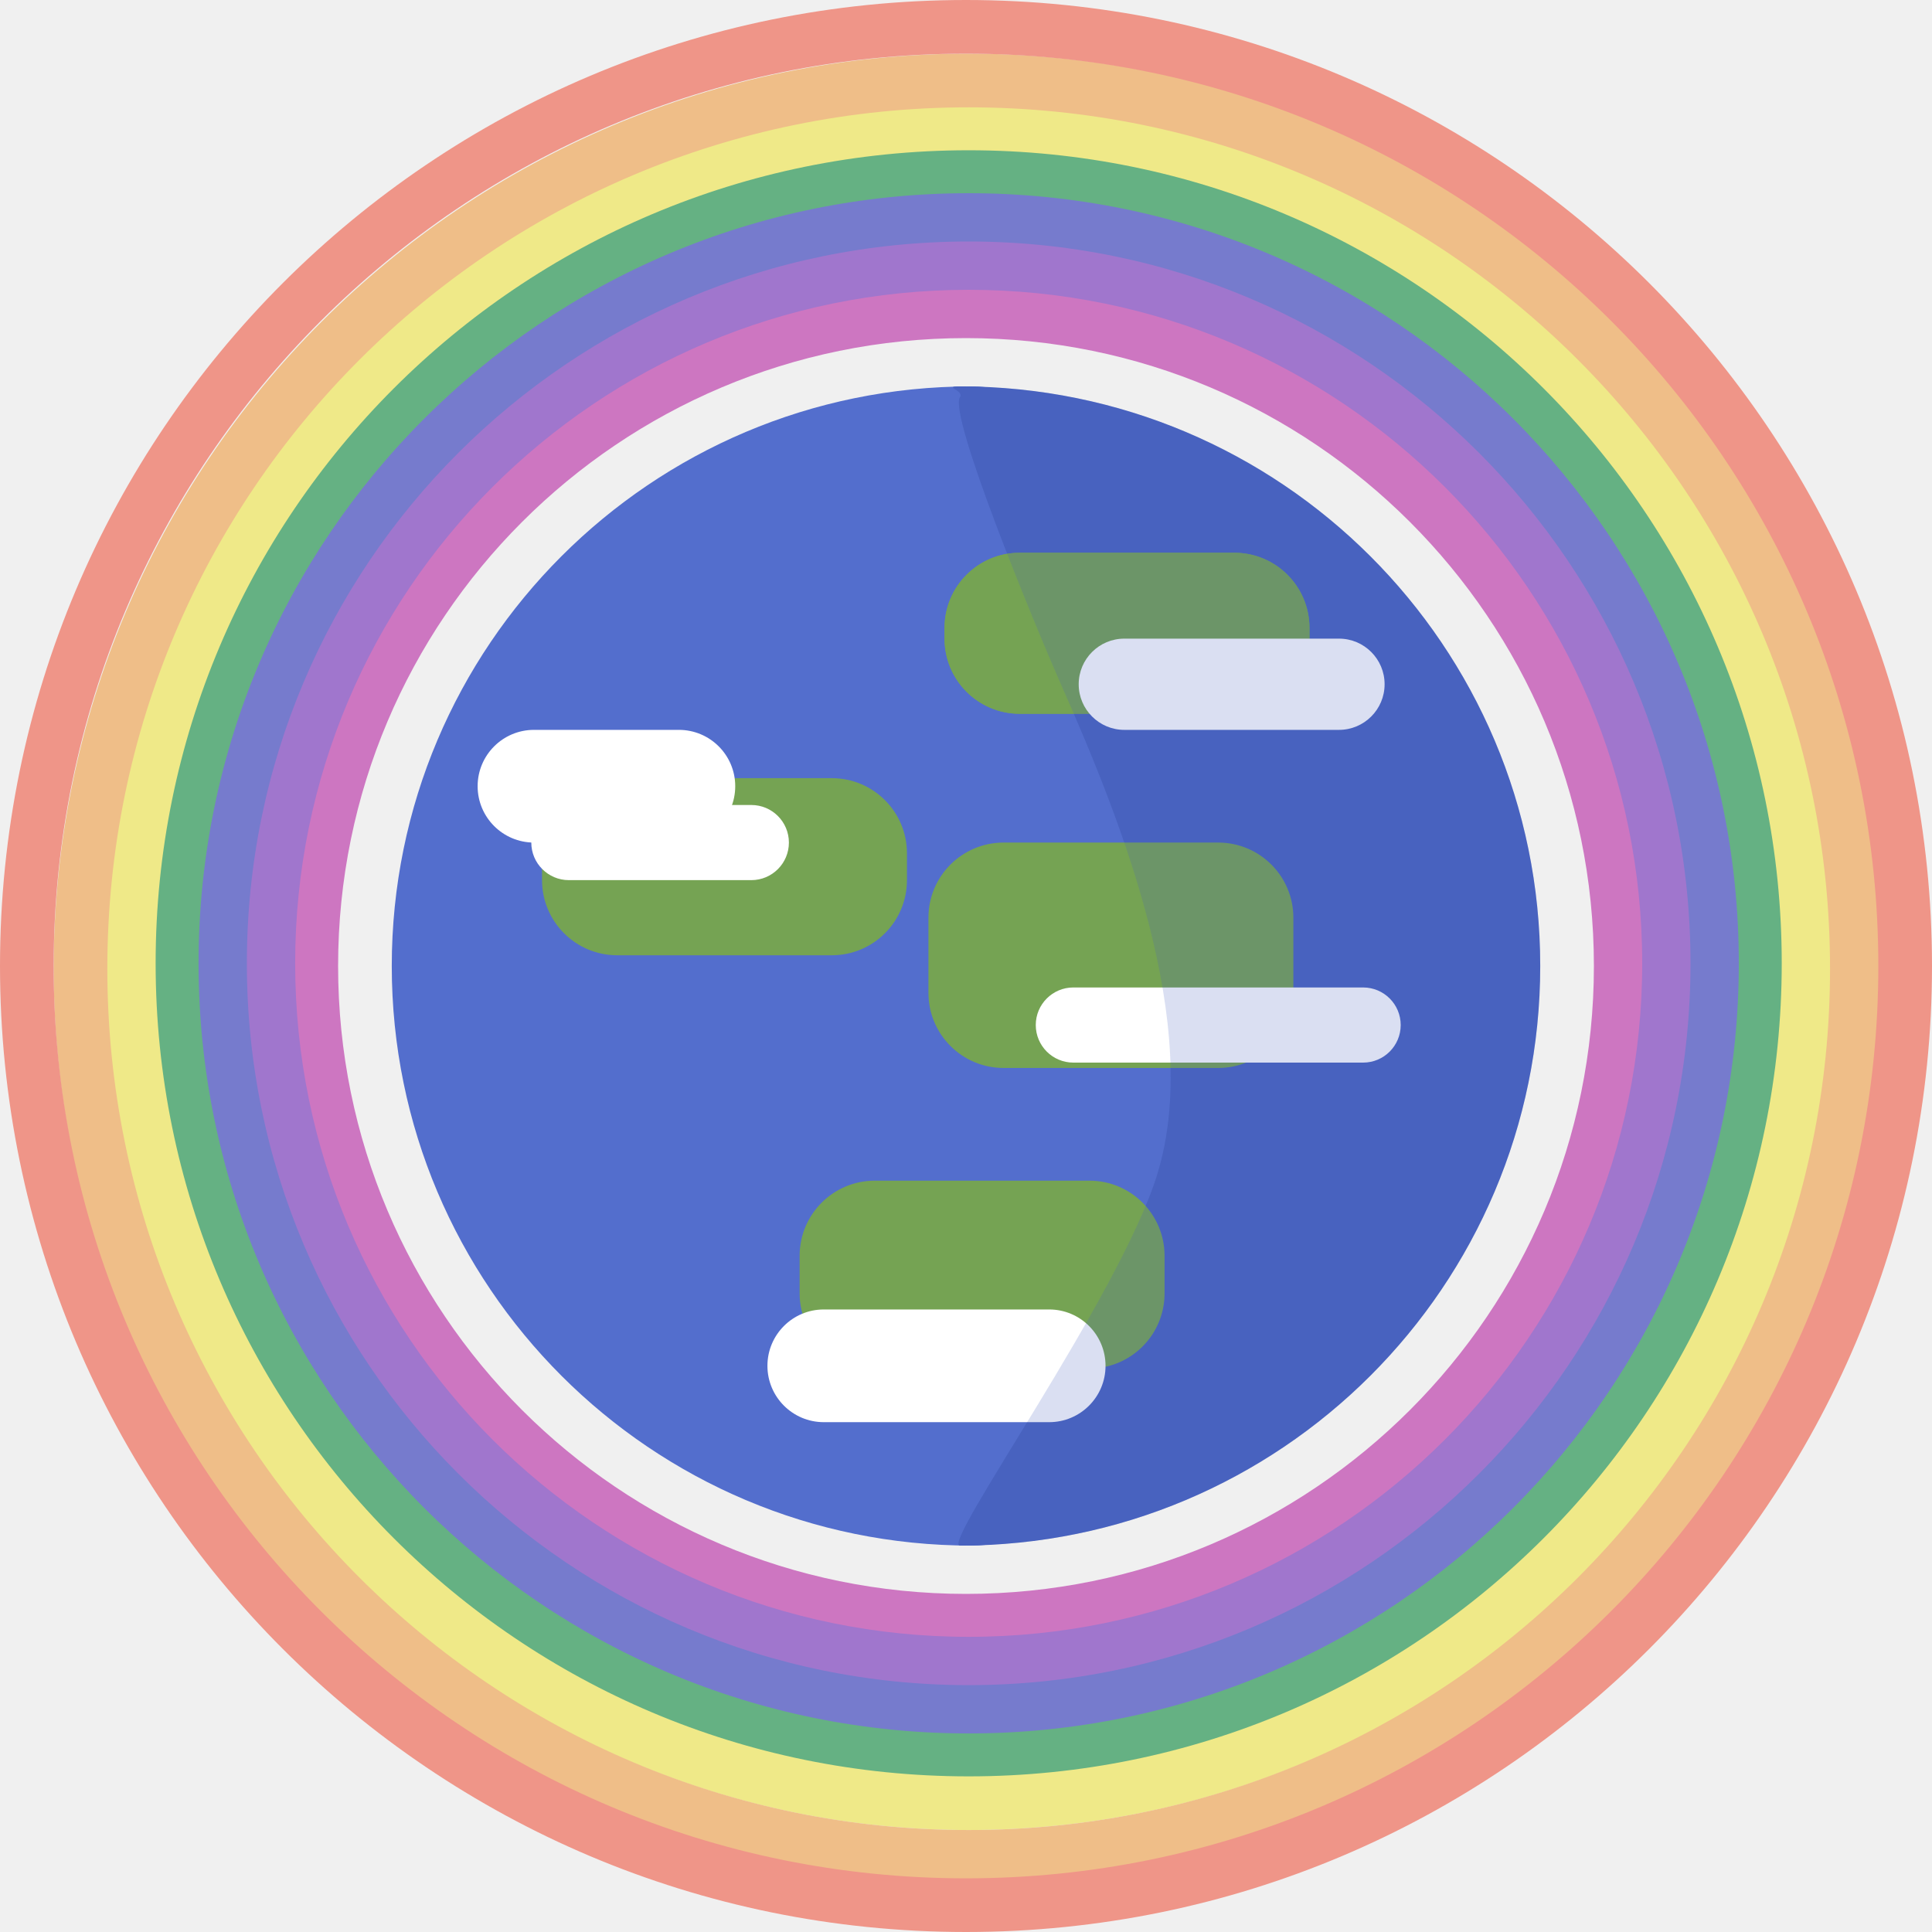
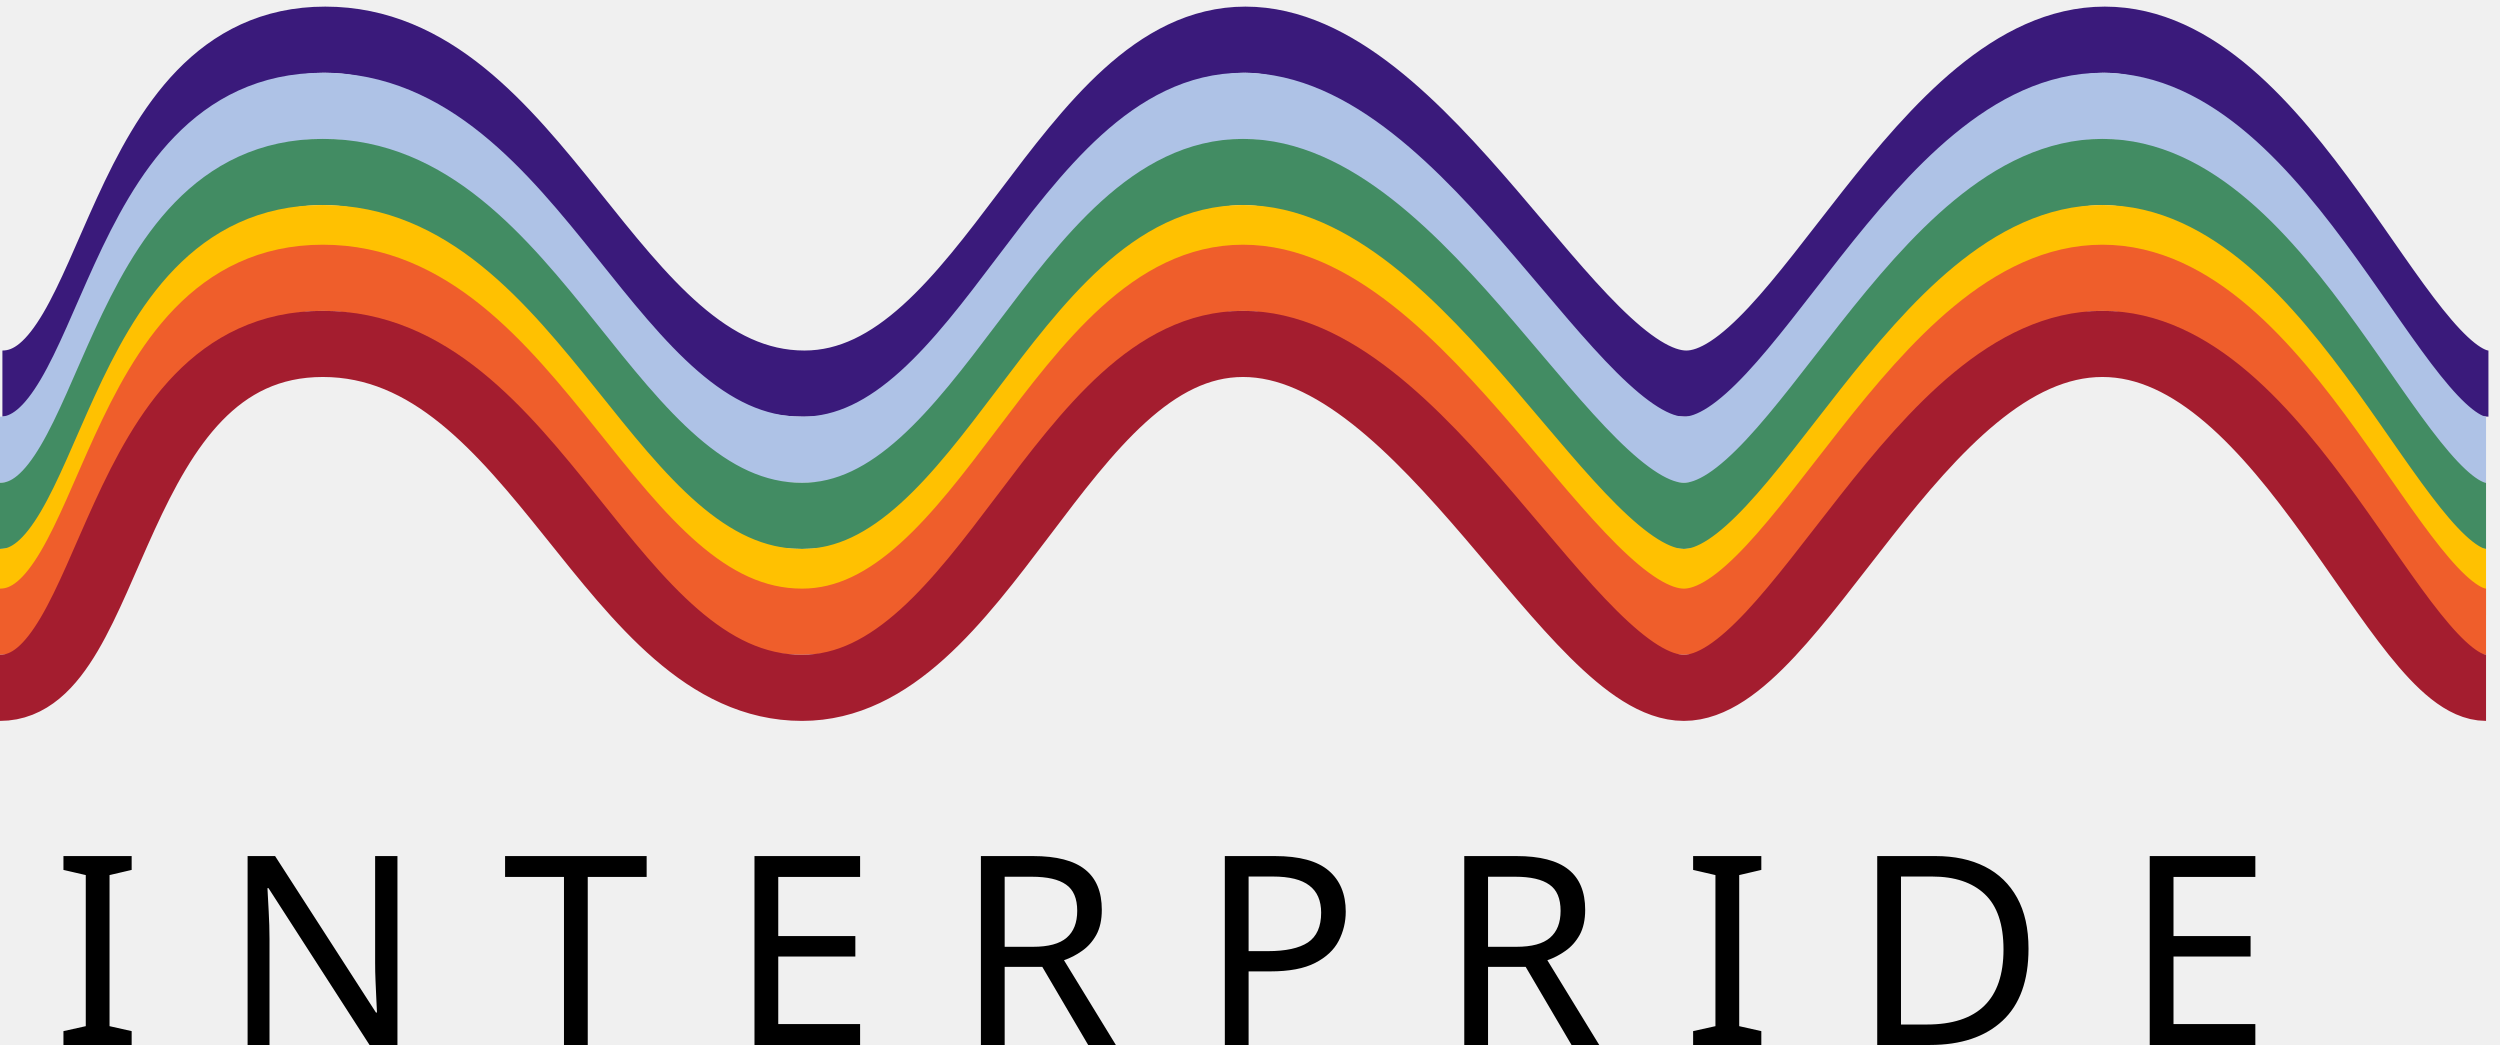
- <svg xmlns="http://www.w3.org/2000/svg" width="360px" height="360px" viewBox="0 0 360 360" version="1.1">
-   <g id="Page-1" stroke="none" stroke-width="1" fill="none" fill-rule="evenodd">
-     <g id="Desktop" transform="translate(-343, -95)">
-       <g id="Group-3" transform="translate(343, 95)">
-         <g id="Group-2" stroke-width="10">
-           <circle id="Oval" stroke="#CD76C1" cx="180" cy="180" r="122" />
-           <circle id="Oval" stroke="#A076CD" cx="180.5" cy="179.5" r="130.5" />
-           <circle id="Oval" stroke="#767BCD" cx="180.5" cy="179.5" r="139.5" />
-           <circle id="Oval" stroke="#65B183" cx="180.5" cy="179.5" r="148.5" />
-           <circle id="Oval" stroke="#EFE988" cx="180.5" cy="179.5" r="156.5" />
-           <circle id="Oval" stroke="#EFBE88" cx="180.5" cy="180.5" r="165.5" />
-           <circle id="Oval" stroke="#EF9588" cx="180" cy="180" r="175" />
+ <svg xmlns="http://www.w3.org/2000/svg" width="189px" height="79px" viewBox="0 0 189 79" version="1.1">
+   <g id="Page-2" stroke="none" stroke-width="1" fill="none" fill-rule="evenodd">
+     <g id="Desktop-HD" transform="translate(-23, -25)">
+       <g id="Group-2" transform="translate(23, 28)">
+         <g id="Group" transform="translate(0, 0)" stroke-width="5">
+           <path d="M0.182,26 C8.958,26 8.399,0 24.588,0 C40.777,0 46.264,26 60.814,26 C74.563,26 80.532,0 94.154,0 C107.775,0 119.074,26 127.484,26 C135.894,26 145.281,0 159.121,0 C172.961,0 181.447,26 188.126,26" id="Path" stroke="#3A1A7B" />
+           <path d="M2.84217094e-14,31 C8.776,31 8.217,5 24.406,5 C40.595,5 46.083,31 60.633,31 C74.382,31 80.351,5 93.972,5 C107.594,5 118.893,31 127.302,31 C135.712,31 145.099,5 158.939,5 C172.779,5 181.265,31 187.944,31" id="Path" stroke="#AEC2E6" />
+           <path d="M2.84217094e-14,36 C8.776,36 8.217,10 24.406,10 C40.595,10 46.083,36 60.633,36 C74.382,36 80.351,10 93.972,10 C107.594,10 118.893,36 127.302,36 C135.712,36 145.099,10 158.939,10 C172.779,10 181.265,36 187.944,36" id="Path" stroke="#428C63" />
+           <path d="M2.84217094e-14,41 C8.776,41 8.217,15 24.406,15 C40.595,15 46.083,41 60.633,41 C74.382,41 80.351,15 93.972,15 C107.594,15 118.893,41 127.302,41 C135.712,41 145.099,15 158.939,15 C172.779,15 181.265,41 187.944,41" id="Path" stroke="#FFC101" />
+           <path d="M2.84217094e-14,44 C8.776,44 8.217,18 24.406,18 C40.595,18 46.083,44 60.633,44 C74.382,44 80.351,18 93.972,18 C107.594,18 118.893,44 127.302,44 C135.712,44 145.099,18 158.939,18 C172.779,18 181.265,44 187.944,44" id="Path" stroke="#EF5E2B" />
+           <path d="M2.84217094e-14,49 C8.776,49 8.217,23 24.406,23 C40.595,23 46.083,49 60.633,49 C74.382,49 80.351,23 93.972,23 C107.594,23 118.893,49 127.302,49 C135.712,49 145.099,23 158.939,23 C172.779,23 181.265,49 187.944,49" id="Path" stroke="#A41D2F" />
        </g>
-         <g id="Group" transform="translate(73, 72)">
-           <path d="M108,216 C138.96,216 156.364,159.916 155.184,103.939 C154.09,52.073 136.687,0 108,0 C48.353,0 0,48.353 0,108 C0,167.647 48.353,216 108,216 Z" id="Oval" fill="#536ECD" />
-           <path d="M105.874,216 C165.59,216 214,167.647 214,108 C214,48.353 165.59,0 105.874,0 C102.531,0 106.741,0.717 105.874,2.019 C103.704,5.276 119.484,43.739 124.899,55.974 C136.004,81.065 151.213,119.23 142.613,146.913 C135.534,169.701 102.232,216 105.874,216 Z" id="Oval" fill="#4863BF" />
-         </g>
-         <rect id="Rectangle" fill="#75A353" x="176" y="103" width="68" height="30" rx="14" />
-         <rect id="Rectangle" fill="#75A353" x="176" y="103" width="68" height="30" rx="14" />
-         <rect id="Rectangle" fill="#75A353" x="149" y="220" width="68" height="35" rx="14" />
-         <rect id="Rectangle" fill="#FFFFFF" x="201" y="119" width="57" height="17" rx="8.5" />
-         <rect id="Rectangle" fill="#FFFFFF" x="143" y="244" width="63" height="21" rx="10.5" />
-         <rect id="Rectangle" fill="#75A353" x="173" y="157" width="68" height="42" rx="14" />
-         <rect id="Rectangle" fill="#75A353" x="101" y="145" width="68" height="33" rx="14" />
-         <rect id="Rectangle" fill="#FFFFFF" x="193" y="184" width="68" height="14" rx="7" />
-         <rect id="Rectangle" fill="#FFFFFF" x="89" y="136" width="48" height="21" rx="10.5" />
-         <rect id="Rectangle" fill="#FFFFFF" x="99" y="150" width="48" height="14" rx="7" />
-         <path d="M178.874,288 C238.59,288 287,239.647 287,180 C287,120.353 238.59,72 178.874,72 C175.531,72 179.741,72.717 178.874,74.019 C176.704,77.276 192.484,115.739 197.899,127.974 C209.004,153.065 224.213,191.23 215.613,218.913 C208.534,241.701 175.232,288 178.874,288 Z" id="Oval" fill-opacity="0.2" fill="#4863BF" />
+         <text id="INTERPRIDE" font-family="Montserrat-SemiBold, Montserrat" font-size="20" font-weight="500" letter-spacing="6" fill="#000000">
+           <tspan x="4" y="76">INTERPRIDE</tspan>
+         </text>
      </g>
    </g>
  </g>
</svg>
